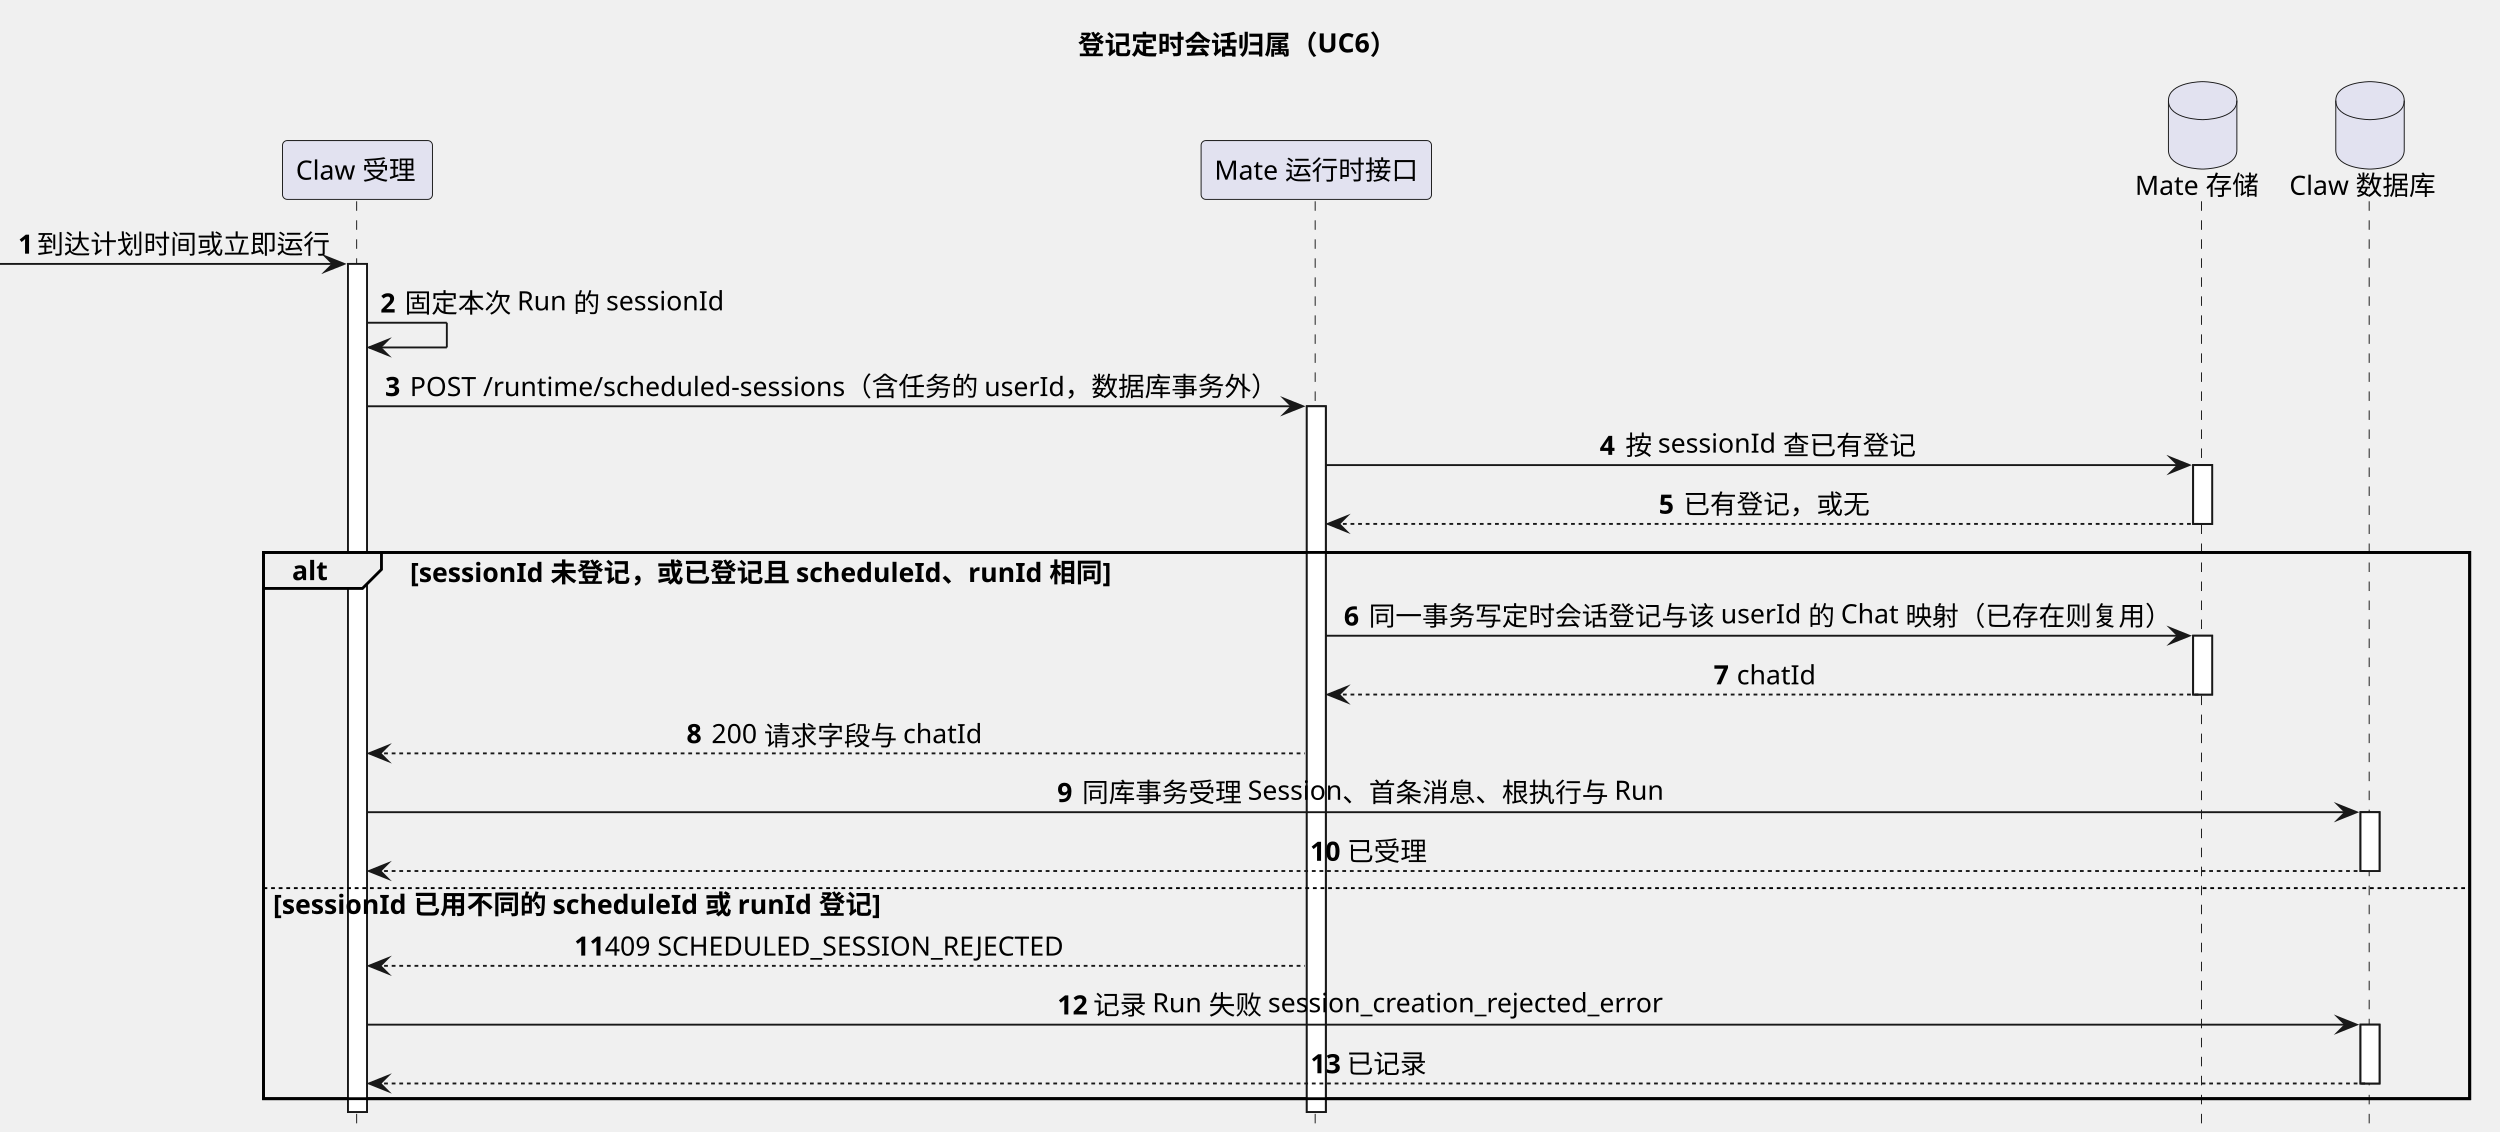
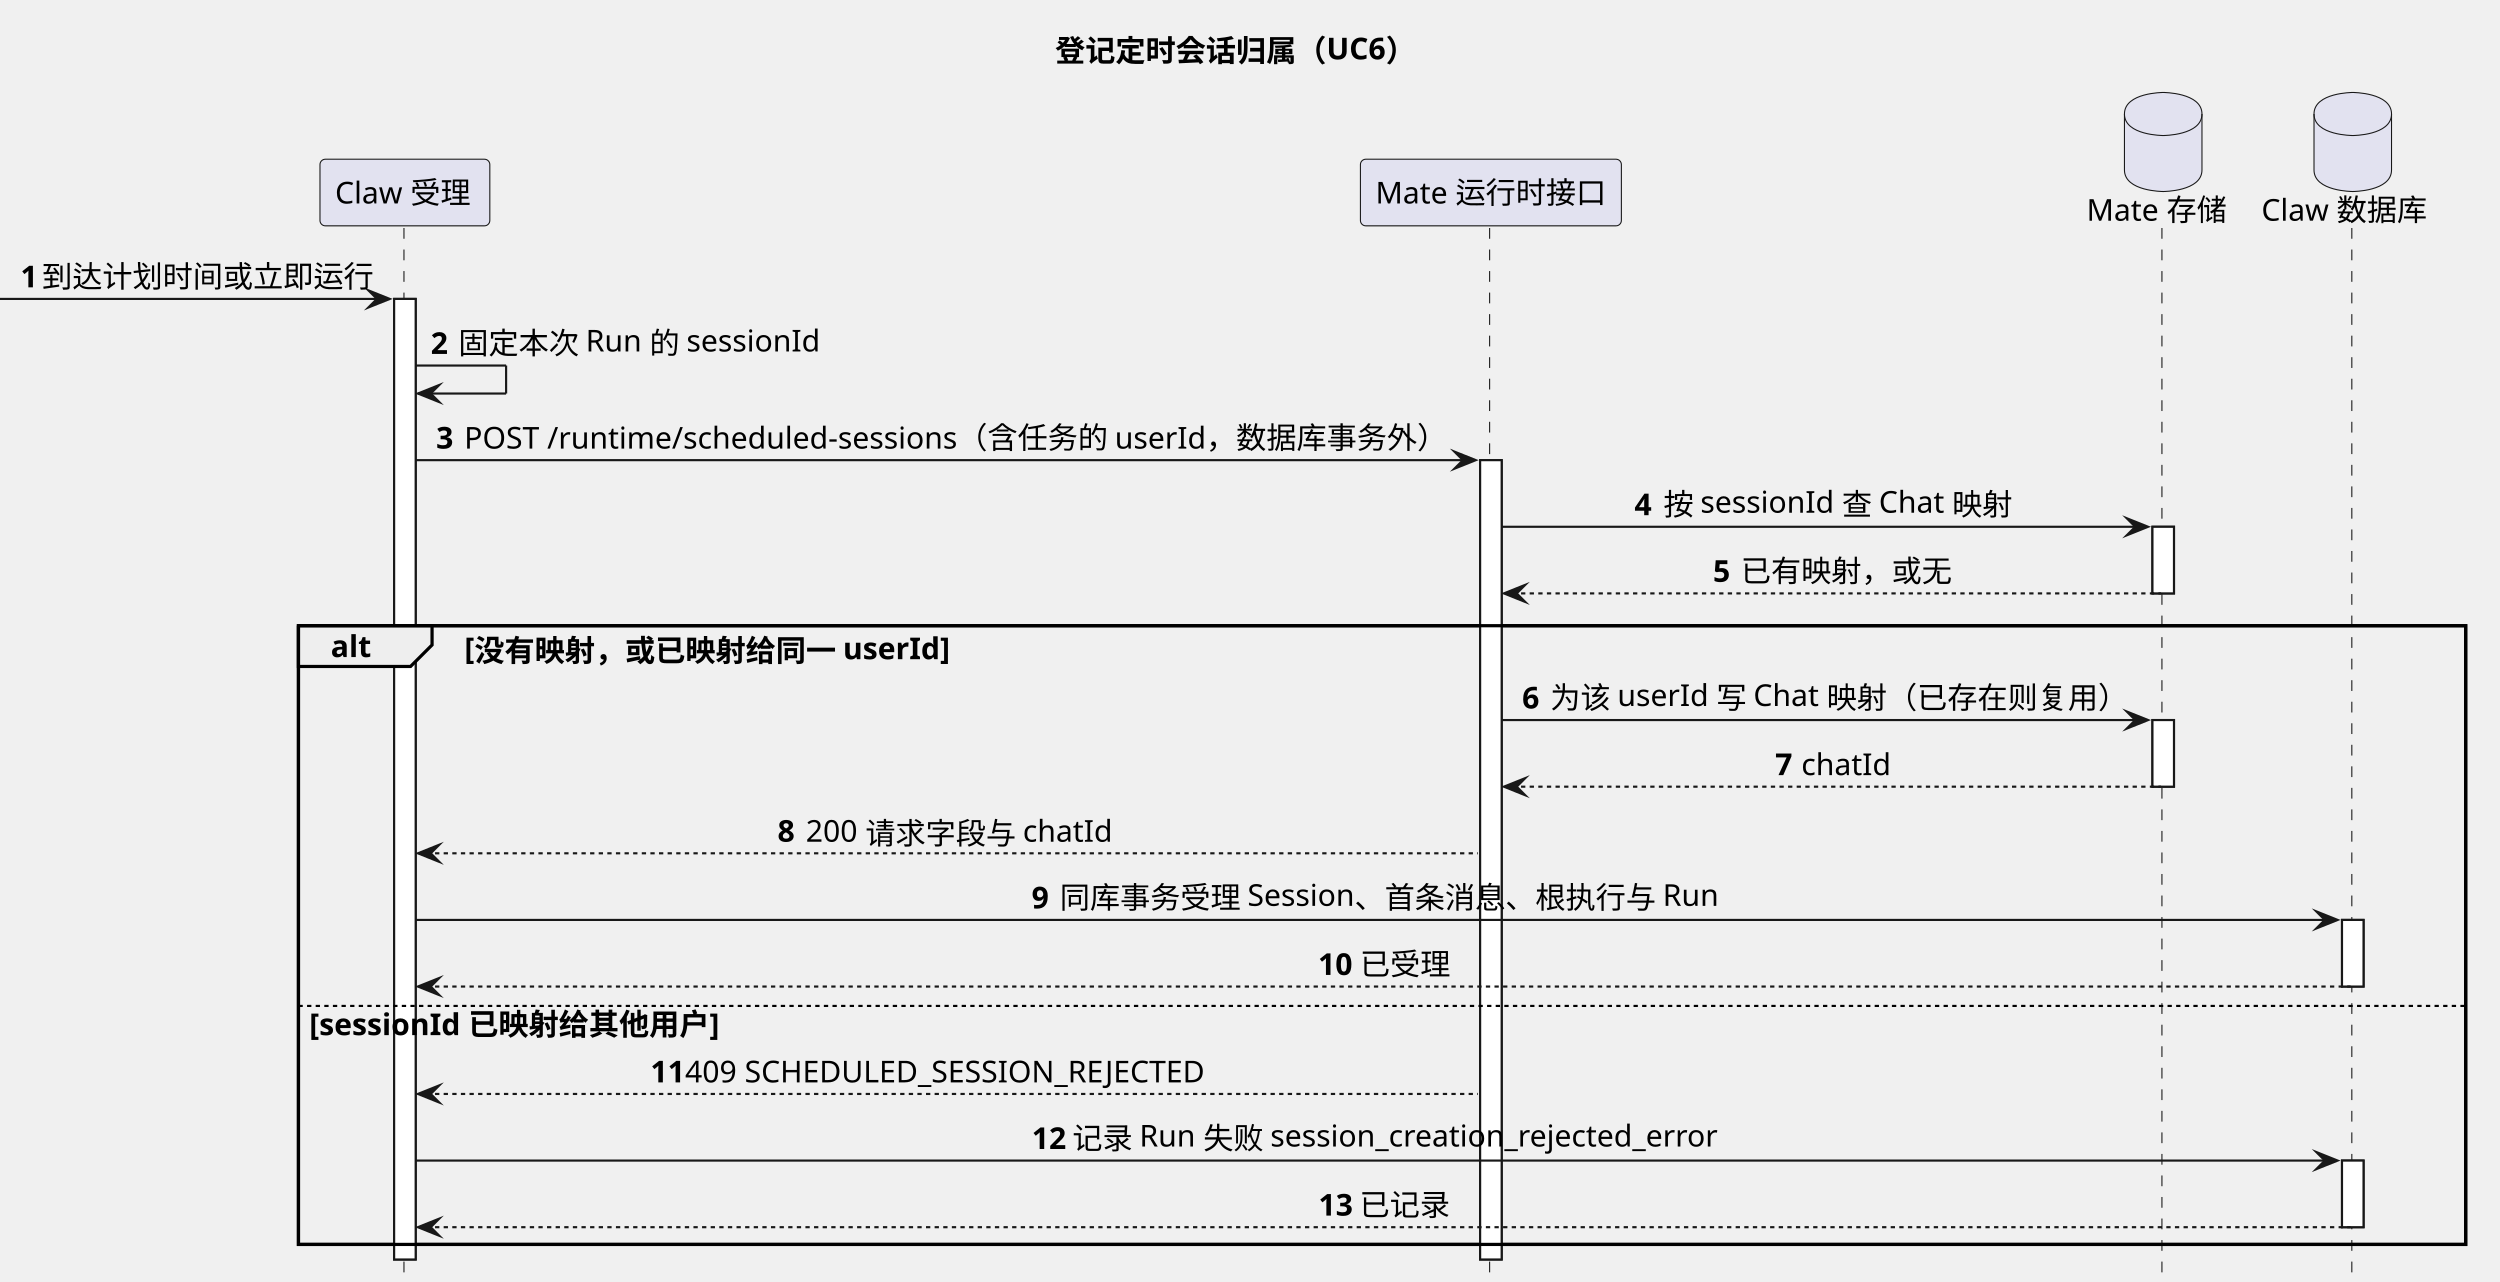
- <svg xmlns="http://www.w3.org/2000/svg" contentStyleType="text/css" data-diagram-type="SEQUENCE" height="595px" preserveAspectRatio="none" style="width:1315px;height:595px;background:#FFFFFF;" version="1.1" viewBox="0 0 1315 595" width="1315px" zoomAndPan="magnify">
+ <svg xmlns="http://www.w3.org/2000/svg" contentStyleType="text/css" data-diagram-type="SEQUENCE" height="595px" preserveAspectRatio="none" style="width:1161px;height:595px;background:#FFFFFF;" version="1.1" viewBox="0 0 1161 595" width="1161px" zoomAndPan="magnify">
  <defs />
  <g>
-     <g class="title" data-source-line="83">
-       <text fill="#000000" font-family="sans-serif" font-size="14" font-weight="700" lengthAdjust="spacing" textLength="174.07" x="566.996" y="28.562">登记定时会话归属（UC6）</text>
+     <g class="title" data-source-line="81">
+       <text fill="#000000" font-family="sans-serif" font-size="14" font-weight="700" lengthAdjust="spacing" textLength="174.07" x="489.996" y="28.562">登记定时会话归属（UC6）</text>
    </g>
    <g>
      <rect fill="#FFFFFF" height="446.092" style="stroke:#181818;stroke-width:1;" width="10" x="183.036" y="138.818" />
    </g>
    <g>
      <rect fill="#FFFFFF" height="371.213" style="stroke:#181818;stroke-width:1;" width="10" x="687.374" y="213.697" />
    </g>
    <g>
-       <rect fill="#FFFFFF" height="30.939" style="stroke:#181818;stroke-width:1;" width="10" x="1153.595" y="244.637" />
+       <rect fill="#FFFFFF" height="30.939" style="stroke:#181818;stroke-width:1;" width="10" x="999.595" y="244.637" />
    </g>
    <g>
-       <rect fill="#FFFFFF" height="30.939" style="stroke:#181818;stroke-width:1;" width="10" x="1153.595" y="334.394" />
+       <rect fill="#FFFFFF" height="30.939" style="stroke:#181818;stroke-width:1;" width="10" x="999.595" y="334.394" />
    </g>
    <g>
-       <rect fill="#FFFFFF" height="30.939" style="stroke:#181818;stroke-width:1;" width="10" x="1241.625" y="427.213" />
+       <rect fill="#FFFFFF" height="30.939" style="stroke:#181818;stroke-width:1;" width="10" x="1087.625" y="427.213" />
    </g>
    <g>
-       <rect fill="#FFFFFF" height="30.939" style="stroke:#181818;stroke-width:1;" width="10" x="1241.625" y="538.971" />
+       <rect fill="#FFFFFF" height="30.939" style="stroke:#181818;stroke-width:1;" width="10" x="1087.625" y="538.971" />
    </g>
-     <rect fill="none" height="287.334" style="stroke:#000000;stroke-width:1.5;" width="1160.462" x="138.6" y="290.576" />
-     <g class="participant-lifeline" data-entity-uid="part1" data-qualified-name="Claw" data-source-line="88" id="part1-lifeline">
+     <rect fill="none" height="287.334" style="stroke:#000000;stroke-width:1.5;" width="1006.462" x="138.6" y="290.576" />
+     <g class="participant-lifeline" data-entity-uid="part1" data-qualified-name="Claw" data-source-line="86" id="part1-lifeline">
      <g>
        <rect fill="#000000" fill-opacity="0" height="489.031" width="8" x="184.036" y="105.879" />
        <line style="stroke:#181818;stroke-width:0.5;stroke-dasharray:5,5;" x1="187.6" x2="187.6" y1="105.879" y2="594.91" />
      </g>
    </g>
-     <g class="participant-lifeline" data-entity-uid="part2" data-qualified-name="Mate" data-source-line="89" id="part2-lifeline">
+     <g class="participant-lifeline" data-entity-uid="part2" data-qualified-name="Mate" data-source-line="87" id="part2-lifeline">
      <g>
        <rect fill="#000000" fill-opacity="0" height="489.031" width="8" x="688.374" y="105.879" />
        <line style="stroke:#181818;stroke-width:0.5;stroke-dasharray:5,5;" x1="691.78" x2="691.78" y1="105.879" y2="594.91" />
      </g>
    </g>
-     <g class="participant-lifeline" data-entity-uid="part3" data-qualified-name="MateStore" data-source-line="90" id="part3-lifeline">
+     <g class="participant-lifeline" data-entity-uid="part3" data-qualified-name="MateStore" data-source-line="88" id="part3-lifeline">
      <g>
-         <rect fill="#000000" fill-opacity="0" height="489.031" width="8" x="1154.595" y="105.879" />
-         <line style="stroke:#181818;stroke-width:0.5;stroke-dasharray:5,5;" x1="1158.001" x2="1158.001" y1="105.879" y2="594.91" />
+         <rect fill="#000000" fill-opacity="0" height="489.031" width="8" x="1000.595" y="105.879" />
+         <line style="stroke:#181818;stroke-width:0.5;stroke-dasharray:5,5;" x1="1004.001" x2="1004.001" y1="105.879" y2="594.91" />
      </g>
    </g>
-     <g class="participant-lifeline" data-entity-uid="part4" data-qualified-name="ClawStore" data-source-line="91" id="part4-lifeline">
+     <g class="participant-lifeline" data-entity-uid="part4" data-qualified-name="ClawStore" data-source-line="89" id="part4-lifeline">
      <g>
-         <rect fill="#000000" fill-opacity="0" height="489.031" width="8" x="1242.625" y="105.879" />
-         <line style="stroke:#181818;stroke-width:0.5;stroke-dasharray:5,5;" x1="1246.188" x2="1246.188" y1="105.879" y2="594.91" />
+         <rect fill="#000000" fill-opacity="0" height="489.031" width="8" x="1088.625" y="105.879" />
+         <line style="stroke:#181818;stroke-width:0.5;stroke-dasharray:5,5;" x1="1092.188" x2="1092.188" y1="105.879" y2="594.91" />
      </g>
    </g>
-     <g class="participant participant-head" data-entity-uid="part1" data-qualified-name="Claw" data-source-line="88" id="part1-head">
+     <g class="participant participant-head" data-entity-uid="part1" data-qualified-name="Claw" data-source-line="86" id="part1-head">
      <rect fill="#E2E2F0" height="30.939" rx="2.5" ry="2.5" style="stroke:#181818;stroke-width:0.5;" width="78.873" x="148.6" y="73.939" />
      <text fill="#000000" font-family="sans-serif" font-size="14" lengthAdjust="spacing" textLength="64.873" x="155.6" y="94.502">Claw 受理</text>
    </g>
-     <g class="participant participant-head" data-entity-uid="part2" data-qualified-name="Mate" data-source-line="89" id="part2-head">
+     <g class="participant participant-head" data-entity-uid="part2" data-qualified-name="Mate" data-source-line="87" id="part2-head">
      <rect fill="#E2E2F0" height="30.939" rx="2.5" ry="2.5" style="stroke:#181818;stroke-width:0.5;" width="121.188" x="631.78" y="73.939" />
      <text fill="#000000" font-family="sans-serif" font-size="14" lengthAdjust="spacing" textLength="107.188" x="638.78" y="94.502">Mate 运行时接口</text>
    </g>
-     <g class="participant participant-head" data-entity-uid="part3" data-qualified-name="MateStore" data-source-line="90" id="part3-head">
-       <text fill="#000000" font-family="sans-serif" font-size="14" lengthAdjust="spacing" textLength="65.188" x="1123.001" y="102.502">Mate 存储</text>
-       <path d="M1140.595,52.94 C1140.595,42.94 1158.595,42.94 1158.595,42.94 C1158.595,42.94 1176.595,42.94 1176.595,52.94 L1176.595,78.939 C1176.595,88.939 1158.595,88.939 1158.595,88.939 C1158.595,88.939 1140.595,88.939 1140.595,78.939 L1140.595,52.94" fill="#E2E2F0" style="stroke:#181818;stroke-width:0.5;" />
-       <path d="M1140.595,52.94 C1140.595,62.94 1158.595,62.94 1158.595,62.94 C1158.595,62.94 1176.595,62.94 1176.595,52.94" fill="none" style="stroke:#181818;stroke-width:0.5;" />
+     <g class="participant participant-head" data-entity-uid="part3" data-qualified-name="MateStore" data-source-line="88" id="part3-head">
+       <text fill="#000000" font-family="sans-serif" font-size="14" lengthAdjust="spacing" textLength="65.188" x="969.001" y="102.502">Mate 存储</text>
+       <path d="M986.595,52.94 C986.595,42.94 1004.595,42.94 1004.595,42.94 C1004.595,42.94 1022.595,42.94 1022.595,52.94 L1022.595,78.939 C1022.595,88.939 1004.595,88.939 1004.595,88.939 C1004.595,88.939 986.595,88.939 986.595,78.939 L986.595,52.94" fill="#E2E2F0" style="stroke:#181818;stroke-width:0.5;" />
+       <path d="M986.595,52.94 C986.595,62.94 1004.595,62.94 1004.595,62.94 C1004.595,62.94 1022.595,62.94 1022.595,52.94" fill="none" style="stroke:#181818;stroke-width:0.5;" />
    </g>
-     <g class="participant participant-head" data-entity-uid="part4" data-qualified-name="ClawStore" data-source-line="91" id="part4-head">
-       <text fill="#000000" font-family="sans-serif" font-size="14" lengthAdjust="spacing" textLength="78.873" x="1204.188" y="102.502">Claw 数据库</text>
-       <path d="M1228.625,52.94 C1228.625,42.94 1246.625,42.94 1246.625,42.94 C1246.625,42.94 1264.625,42.94 1264.625,52.94 L1264.625,78.939 C1264.625,88.939 1246.625,88.939 1246.625,88.939 C1246.625,88.939 1228.625,88.939 1228.625,78.939 L1228.625,52.94" fill="#E2E2F0" style="stroke:#181818;stroke-width:0.5;" />
-       <path d="M1228.625,52.94 C1228.625,62.94 1246.625,62.94 1246.625,62.94 C1246.625,62.94 1264.625,62.94 1264.625,52.94" fill="none" style="stroke:#181818;stroke-width:0.5;" />
+     <g class="participant participant-head" data-entity-uid="part4" data-qualified-name="ClawStore" data-source-line="89" id="part4-head">
+       <text fill="#000000" font-family="sans-serif" font-size="14" lengthAdjust="spacing" textLength="78.873" x="1050.188" y="102.502">Claw 数据库</text>
+       <path d="M1074.625,52.94 C1074.625,42.94 1092.625,42.94 1092.625,42.94 C1092.625,42.94 1110.625,42.94 1110.625,52.94 L1110.625,78.939 C1110.625,88.939 1092.625,88.939 1092.625,88.939 C1092.625,88.939 1074.625,88.939 1074.625,78.939 L1074.625,52.94" fill="#E2E2F0" style="stroke:#181818;stroke-width:0.5;" />
+       <path d="M1074.625,52.94 C1074.625,62.94 1092.625,62.94 1092.625,62.94 C1092.625,62.94 1110.625,62.94 1110.625,52.94" fill="none" style="stroke:#181818;stroke-width:0.5;" />
    </g>
    <g>
      <rect fill="#FFFFFF" height="446.092" style="stroke:#181818;stroke-width:1;" width="10" x="183.036" y="138.818" />
    </g>
    <g>
      <rect fill="#FFFFFF" height="371.213" style="stroke:#181818;stroke-width:1;" width="10" x="687.374" y="213.697" />
    </g>
    <g>
-       <rect fill="#FFFFFF" height="30.939" style="stroke:#181818;stroke-width:1;" width="10" x="1153.595" y="244.637" />
+       <rect fill="#FFFFFF" height="30.939" style="stroke:#181818;stroke-width:1;" width="10" x="999.595" y="244.637" />
    </g>
    <g>
-       <rect fill="#FFFFFF" height="30.939" style="stroke:#181818;stroke-width:1;" width="10" x="1153.595" y="334.394" />
+       <rect fill="#FFFFFF" height="30.939" style="stroke:#181818;stroke-width:1;" width="10" x="999.595" y="334.394" />
    </g>
    <g>
-       <rect fill="#FFFFFF" height="30.939" style="stroke:#181818;stroke-width:1;" width="10" x="1241.625" y="427.213" />
+       <rect fill="#FFFFFF" height="30.939" style="stroke:#181818;stroke-width:1;" width="10" x="1087.625" y="427.213" />
    </g>
    <g>
-       <rect fill="#FFFFFF" height="30.939" style="stroke:#181818;stroke-width:1;" width="10" x="1241.625" y="538.971" />
+       <rect fill="#FFFFFF" height="30.939" style="stroke:#181818;stroke-width:1;" width="10" x="1087.625" y="538.971" />
    </g>
-     <g class="message" data-entity-1="part1" data-entity-2="part1" data-source-line="93" id="msg1">
+     <g class="message" data-entity-1="part1" data-entity-2="part1" data-source-line="91" id="msg1">
      <polygon fill="#181818" points="171.036,134.818,181.036,138.818,171.036,142.818,175.036,138.818" style="stroke:#181818;stroke-width:1;stroke-linejoin:miter;stroke-miterlimit:10;" />
      <line style="stroke:#181818;stroke-width:1;" x1="0" x2="177.036" y1="138.818" y2="138.818" />
      <text fill="#000000" font-family="sans-serif" font-size="14" font-weight="700" lengthAdjust="spacing" textLength="6.036" x="9.5" y="133.441">1</text>
      <text fill="#000000" font-family="sans-serif" font-size="14" lengthAdjust="spacing" textLength="154" x="19.536" y="133.441">到达计划时间或立即运行</text>
    </g>
-     <g class="message" data-entity-1="part1" data-entity-2="part1" data-source-line="94" id="msg2">
+     <g class="message" data-entity-1="part1" data-entity-2="part1" data-source-line="92" id="msg2">
      <line style="stroke:#181818;stroke-width:1;" x1="193.036" x2="235.036" y1="169.758" y2="169.758" />
      <line style="stroke:#181818;stroke-width:1;" x1="235.036" x2="235.036" y1="169.758" y2="182.758" />
      <line style="stroke:#181818;stroke-width:1;" x1="194.036" x2="235.036" y1="182.758" y2="182.758" />
      <polygon fill="#181818" points="204.036,178.758,194.036,182.758,204.036,186.758,200.036,182.758" style="stroke:#181818;stroke-width:1;stroke-linejoin:miter;stroke-miterlimit:10;" />
      <text fill="#000000" font-family="sans-serif" font-size="14" font-weight="700" lengthAdjust="spacing" textLength="8.818" x="200.036" y="164.381">2</text>
      <text fill="#000000" font-family="sans-serif" font-size="14" lengthAdjust="spacing" textLength="170.092" x="212.855" y="164.381">固定本次 Run 的 sessionId</text>
    </g>
-     <g class="message" data-entity-1="part1" data-entity-2="part2" data-source-line="95" id="msg3">
+     <g class="message" data-entity-1="part1" data-entity-2="part2" data-source-line="93" id="msg3">
      <polygon fill="#181818" points="675.374,209.697,685.374,213.697,675.374,217.697,679.374,213.697" style="stroke:#181818;stroke-width:1;stroke-linejoin:miter;stroke-miterlimit:10;" />
      <line style="stroke:#181818;stroke-width:1;" x1="193.036" x2="681.374" y1="213.697" y2="213.697" />
      <text fill="#000000" font-family="sans-serif" font-size="14" font-weight="700" lengthAdjust="spacing" textLength="9.037" x="202.536" y="208.32">3</text>
      <text fill="#000000" font-family="sans-serif" font-size="14" lengthAdjust="spacing" textLength="462.301" x="215.573" y="208.32">POST /runtime/scheduled-sessions（含任务的 userId，数据库事务外）</text>
    </g>
-     <g class="message" data-entity-1="part2" data-entity-2="part3" data-source-line="96" id="msg4">
-       <polygon fill="#181818" points="1141.595,240.637,1151.595,244.637,1141.595,248.637,1145.595,244.637" style="stroke:#181818;stroke-width:1;stroke-linejoin:miter;stroke-miterlimit:10;" />
-       <line style="stroke:#181818;stroke-width:1;" x1="697.374" x2="1147.595" y1="244.637" y2="244.637" />
-       <text fill="#000000" font-family="sans-serif" font-size="14" font-weight="700" lengthAdjust="spacing" textLength="9.468" x="841.453" y="239.26">4</text>
-       <text fill="#000000" font-family="sans-serif" font-size="14" lengthAdjust="spacing" textLength="154.595" x="854.921" y="239.26">按 sessionId 查已有登记</text>
+     <g class="message" data-entity-1="part2" data-entity-2="part3" data-source-line="94" id="msg4">
+       <polygon fill="#181818" points="987.595,240.637,997.595,244.637,987.595,248.637,991.595,244.637" style="stroke:#181818;stroke-width:1;stroke-linejoin:miter;stroke-miterlimit:10;" />
+       <line style="stroke:#181818;stroke-width:1;" x1="697.374" x2="993.595" y1="244.637" y2="244.637" />
+       <text fill="#000000" font-family="sans-serif" font-size="14" font-weight="700" lengthAdjust="spacing" textLength="9.468" x="759.043" y="239.26">4</text>
+       <text fill="#000000" font-family="sans-serif" font-size="14" lengthAdjust="spacing" textLength="165.416" x="772.51" y="239.26">按 sessionId 查 Chat 映射</text>
    </g>
-     <g class="message" data-entity-1="part3" data-entity-2="part2" data-source-line="97" id="msg5">
+     <g class="message" data-entity-1="part3" data-entity-2="part2" data-source-line="95" id="msg5">
      <polygon fill="#181818" points="708.374,271.576,698.374,275.576,708.374,279.576,704.374,275.576" style="stroke:#181818;stroke-width:1;stroke-linejoin:miter;stroke-miterlimit:10;" />
-       <line style="stroke:#181818;stroke-width:1;stroke-dasharray:2,2;" x1="702.374" x2="1157.595" y1="275.576" y2="275.576" />
-       <text fill="#000000" font-family="sans-serif" font-size="14" font-weight="700" lengthAdjust="spacing" textLength="8.948" x="872.51" y="270.199">5</text>
-       <text fill="#000000" font-family="sans-serif" font-size="14" lengthAdjust="spacing" textLength="98" x="885.458" y="270.199">已有登记，或无</text>
+       <line style="stroke:#181818;stroke-width:1;stroke-dasharray:2,2;" x1="702.374" x2="1003.595" y1="275.576" y2="275.576" />
+       <text fill="#000000" font-family="sans-serif" font-size="14" font-weight="700" lengthAdjust="spacing" textLength="8.948" x="795.51" y="270.199">5</text>
+       <text fill="#000000" font-family="sans-serif" font-size="14" lengthAdjust="spacing" textLength="98" x="808.458" y="270.199">已有映射，或无</text>
    </g>
    <path d="M138.6,290.576 L200.648,290.576 L200.648,299.516 L190.648,309.516 L138.6,309.516 L138.6,290.576" fill="#EEEEEE" style="stroke:#000000;stroke-width:1.5;" />
-     <rect fill="none" height="287.334" style="stroke:#000000;stroke-width:1.5;" width="1160.462" x="138.6" y="290.576" />
+     <rect fill="none" height="287.334" style="stroke:#000000;stroke-width:1.5;" width="1006.462" x="138.6" y="290.576" />
    <text fill="#000000" font-family="sans-serif" font-size="14" font-weight="700" lengthAdjust="spacing" textLength="17.049" x="153.6" y="305.139">alt</text>
-     <text fill="#000000" font-family="sans-serif" font-size="14" font-weight="700" lengthAdjust="spacing" textLength="370.918" x="215.648" y="306.139">[sessionId 未登记，或已登记且 scheduleId、runId 相同]</text>
-     <g class="message" data-entity-1="part2" data-entity-2="part3" data-source-line="99" id="msg6">
-       <polygon fill="#181818" points="1141.595,330.394,1151.595,334.394,1141.595,338.394,1145.595,334.394" style="stroke:#181818;stroke-width:1;stroke-linejoin:miter;stroke-miterlimit:10;" />
-       <line style="stroke:#181818;stroke-width:1;" x1="697.374" x2="1147.595" y1="334.394" y2="334.394" />
+     <text fill="#000000" font-family="sans-serif" font-size="14" font-weight="700" lengthAdjust="spacing" textLength="230.474" x="215.648" y="306.139">[没有映射，或已映射给同一 userId]</text>
+     <g class="message" data-entity-1="part2" data-entity-2="part3" data-source-line="97" id="msg6">
+       <polygon fill="#181818" points="987.595,330.394,997.595,334.394,987.595,338.394,991.595,334.394" style="stroke:#181818;stroke-width:1;stroke-linejoin:miter;stroke-miterlimit:10;" />
+       <line style="stroke:#181818;stroke-width:1;" x1="697.374" x2="993.595" y1="334.394" y2="334.394" />
      <text fill="#000000" font-family="sans-serif" font-size="14" font-weight="700" lengthAdjust="spacing" textLength="9.092" x="706.874" y="329.018">6</text>
-       <text fill="#000000" font-family="sans-serif" font-size="14" lengthAdjust="spacing" textLength="424.129" x="719.966" y="329.018">同一事务写定时会话登记与该 userId 的 Chat 映射（已存在则复用）</text>
+       <text fill="#000000" font-family="sans-serif" font-size="14" lengthAdjust="spacing" textLength="270.129" x="719.966" y="329.018">为该 userId 写 Chat 映射（已存在则复用）</text>
    </g>
-     <g class="message" data-entity-1="part3" data-entity-2="part2" data-source-line="100" id="msg7">
+     <g class="message" data-entity-1="part3" data-entity-2="part2" data-source-line="98" id="msg7">
      <polygon fill="#181818" points="708.374,361.334,698.374,365.334,708.374,369.334,704.374,365.334" style="stroke:#181818;stroke-width:1;stroke-linejoin:miter;stroke-miterlimit:10;" />
-       <line style="stroke:#181818;stroke-width:1;stroke-dasharray:2,2;" x1="702.374" x2="1157.595" y1="365.334" y2="365.334" />
-       <text fill="#000000" font-family="sans-serif" font-size="14" font-weight="700" lengthAdjust="spacing" textLength="8.142" x="901.389" y="359.957">7</text>
-       <text fill="#000000" font-family="sans-serif" font-size="14" lengthAdjust="spacing" textLength="41.05" x="913.53" y="359.957">chatId</text>
+       <line style="stroke:#181818;stroke-width:1;stroke-dasharray:2,2;" x1="702.374" x2="1003.595" y1="365.334" y2="365.334" />
+       <text fill="#000000" font-family="sans-serif" font-size="14" font-weight="700" lengthAdjust="spacing" textLength="8.142" x="824.389" y="359.957">7</text>
+       <text fill="#000000" font-family="sans-serif" font-size="14" lengthAdjust="spacing" textLength="41.05" x="836.53" y="359.957">chatId</text>
    </g>
-     <g class="message" data-entity-1="part2" data-entity-2="part1" data-source-line="101" id="msg8">
+     <g class="message" data-entity-1="part2" data-entity-2="part1" data-source-line="99" id="msg8">
      <polygon fill="#181818" points="204.036,392.273,194.036,396.273,204.036,400.273,200.036,396.273" style="stroke:#181818;stroke-width:1;stroke-linejoin:miter;stroke-miterlimit:10;" />
      <line style="stroke:#181818;stroke-width:1;stroke-dasharray:2,2;" x1="198.036" x2="686.374" y1="396.273" y2="396.273" />
      <text fill="#000000" font-family="sans-serif" font-size="14" font-weight="700" lengthAdjust="spacing" textLength="9.112" x="361.085" y="390.897">8</text>
      <text fill="#000000" font-family="sans-serif" font-size="14" lengthAdjust="spacing" textLength="145.127" x="374.198" y="390.897">200 请求字段与 chatId</text>
    </g>
-     <g class="message" data-entity-1="part1" data-entity-2="part4" data-source-line="102" id="msg9">
-       <polygon fill="#181818" points="1229.625,423.213,1239.625,427.213,1229.625,431.213,1233.625,427.213" style="stroke:#181818;stroke-width:1;stroke-linejoin:miter;stroke-miterlimit:10;" />
-       <line style="stroke:#181818;stroke-width:1;" x1="193.036" x2="1235.625" y1="427.213" y2="427.213" />
-       <text fill="#000000" font-family="sans-serif" font-size="14" font-weight="700" lengthAdjust="spacing" textLength="9.092" x="556.077" y="421.836">9</text>
-       <text fill="#000000" font-family="sans-serif" font-size="14" lengthAdjust="spacing" textLength="309.415" x="569.169" y="421.836">同库事务受理 Session、首条消息、根执行与 Run</text>
+     <g class="message" data-entity-1="part1" data-entity-2="part4" data-source-line="100" id="msg9">
+       <polygon fill="#181818" points="1075.625,423.213,1085.625,427.213,1075.625,431.213,1079.625,427.213" style="stroke:#181818;stroke-width:1;stroke-linejoin:miter;stroke-miterlimit:10;" />
+       <line style="stroke:#181818;stroke-width:1;" x1="193.036" x2="1081.625" y1="427.213" y2="427.213" />
+       <text fill="#000000" font-family="sans-serif" font-size="14" font-weight="700" lengthAdjust="spacing" textLength="9.092" x="479.077" y="421.836">9</text>
+       <text fill="#000000" font-family="sans-serif" font-size="14" lengthAdjust="spacing" textLength="309.415" x="492.169" y="421.836">同库事务受理 Session、首条消息、根执行与 Run</text>
    </g>
-     <g class="message" data-entity-1="part4" data-entity-2="part1" data-source-line="103" id="msg10">
+     <g class="message" data-entity-1="part4" data-entity-2="part1" data-source-line="101" id="msg10">
      <polygon fill="#181818" points="204.036,454.152,194.036,458.152,204.036,462.152,200.036,458.152" style="stroke:#181818;stroke-width:1;stroke-linejoin:miter;stroke-miterlimit:10;" />
-       <line style="stroke:#181818;stroke-width:1;stroke-dasharray:2,2;" x1="198.036" x2="1245.625" y1="458.152" y2="458.152" />
-       <text fill="#000000" font-family="sans-serif" font-size="14" font-weight="700" lengthAdjust="spacing" textLength="15.477" x="689.092" y="452.775">10</text>
-       <text fill="#000000" font-family="sans-serif" font-size="14" lengthAdjust="spacing" textLength="42" x="708.569" y="452.775">已受理</text>
+       <line style="stroke:#181818;stroke-width:1;stroke-dasharray:2,2;" x1="198.036" x2="1091.625" y1="458.152" y2="458.152" />
+       <text fill="#000000" font-family="sans-serif" font-size="14" font-weight="700" lengthAdjust="spacing" textLength="15.477" x="612.092" y="452.775">10</text>
+       <text fill="#000000" font-family="sans-serif" font-size="14" lengthAdjust="spacing" textLength="42" x="631.569" y="452.775">已受理</text>
    </g>
-     <line style="stroke:#000000;stroke-width:1;stroke-dasharray:2,2;" x1="138.6" x2="1299.062" y1="467.152" y2="467.152" />
-     <text fill="#000000" font-family="sans-serif" font-size="14" font-weight="700" lengthAdjust="spacing" textLength="319.799" x="143.6" y="480.715">[sessionId 已用不同的 scheduleId 或 runId 登记]</text>
-     <g class="message" data-entity-1="part2" data-entity-2="part1" data-source-line="105" id="msg11">
+     <line style="stroke:#000000;stroke-width:1;stroke-dasharray:2,2;" x1="138.6" x2="1145.062" y1="467.152" y2="467.152" />
+     <text fill="#000000" font-family="sans-serif" font-size="14" font-weight="700" lengthAdjust="spacing" textLength="195.084" x="143.6" y="480.715">[sessionId 已映射给其他用户]</text>
+     <g class="message" data-entity-1="part2" data-entity-2="part1" data-source-line="103" id="msg11">
      <polygon fill="#181818" points="204.036,504.031,194.036,508.031,204.036,512.031,200.036,508.031" style="stroke:#181818;stroke-width:1;stroke-linejoin:miter;stroke-miterlimit:10;" />
      <line style="stroke:#181818;stroke-width:1;stroke-dasharray:2,2;" x1="198.036" x2="686.374" y1="508.031" y2="508.031" />
      <text fill="#000000" font-family="sans-serif" font-size="14" font-weight="700" lengthAdjust="spacing" textLength="12.072" x="302.05" y="502.654">11</text>
      <text fill="#000000" font-family="sans-serif" font-size="14" lengthAdjust="spacing" textLength="260.237" x="318.123" y="502.654">409 SCHEDULED_SESSION_REJECTED</text>
    </g>
-     <g class="message" data-entity-1="part1" data-entity-2="part4" data-source-line="106" id="msg12">
-       <polygon fill="#181818" points="1229.625,534.971,1239.625,538.971,1229.625,542.971,1233.625,538.971" style="stroke:#181818;stroke-width:1;stroke-linejoin:miter;stroke-miterlimit:10;" />
-       <line style="stroke:#181818;stroke-width:1;" x1="193.036" x2="1235.625" y1="538.971" y2="538.971" />
-       <text fill="#000000" font-family="sans-serif" font-size="14" font-weight="700" lengthAdjust="spacing" textLength="14.854" x="556.149" y="533.594">12</text>
-       <text fill="#000000" font-family="sans-serif" font-size="14" lengthAdjust="spacing" textLength="303.509" x="575.003" y="533.594">记录 Run 失败 session_creation_rejected_error</text>
+     <g class="message" data-entity-1="part1" data-entity-2="part4" data-source-line="104" id="msg12">
+       <polygon fill="#181818" points="1075.625,534.971,1085.625,538.971,1075.625,542.971,1079.625,538.971" style="stroke:#181818;stroke-width:1;stroke-linejoin:miter;stroke-miterlimit:10;" />
+       <line style="stroke:#181818;stroke-width:1;" x1="193.036" x2="1081.625" y1="538.971" y2="538.971" />
+       <text fill="#000000" font-family="sans-serif" font-size="14" font-weight="700" lengthAdjust="spacing" textLength="14.854" x="479.149" y="533.594">12</text>
+       <text fill="#000000" font-family="sans-serif" font-size="14" lengthAdjust="spacing" textLength="303.509" x="498.003" y="533.594">记录 Run 失败 session_creation_rejected_error</text>
    </g>
-     <g class="message" data-entity-1="part4" data-entity-2="part1" data-source-line="107" id="msg13">
+     <g class="message" data-entity-1="part4" data-entity-2="part1" data-source-line="105" id="msg13">
      <polygon fill="#181818" points="204.036,565.91,194.036,569.91,204.036,573.91,200.036,569.91" style="stroke:#181818;stroke-width:1;stroke-linejoin:miter;stroke-miterlimit:10;" />
-       <line style="stroke:#181818;stroke-width:1;stroke-dasharray:2,2;" x1="198.036" x2="1245.625" y1="569.91" y2="569.91" />
-       <text fill="#000000" font-family="sans-serif" font-size="14" font-weight="700" lengthAdjust="spacing" textLength="15.073" x="689.294" y="564.533">13</text>
-       <text fill="#000000" font-family="sans-serif" font-size="14" lengthAdjust="spacing" textLength="42" x="708.367" y="564.533">已记录</text>
+       <line style="stroke:#181818;stroke-width:1;stroke-dasharray:2,2;" x1="198.036" x2="1091.625" y1="569.91" y2="569.91" />
+       <text fill="#000000" font-family="sans-serif" font-size="14" font-weight="700" lengthAdjust="spacing" textLength="15.073" x="612.294" y="564.533">13</text>
+       <text fill="#000000" font-family="sans-serif" font-size="14" lengthAdjust="spacing" textLength="42" x="631.367" y="564.533">已记录</text>
    </g>
  </g>
</svg>
